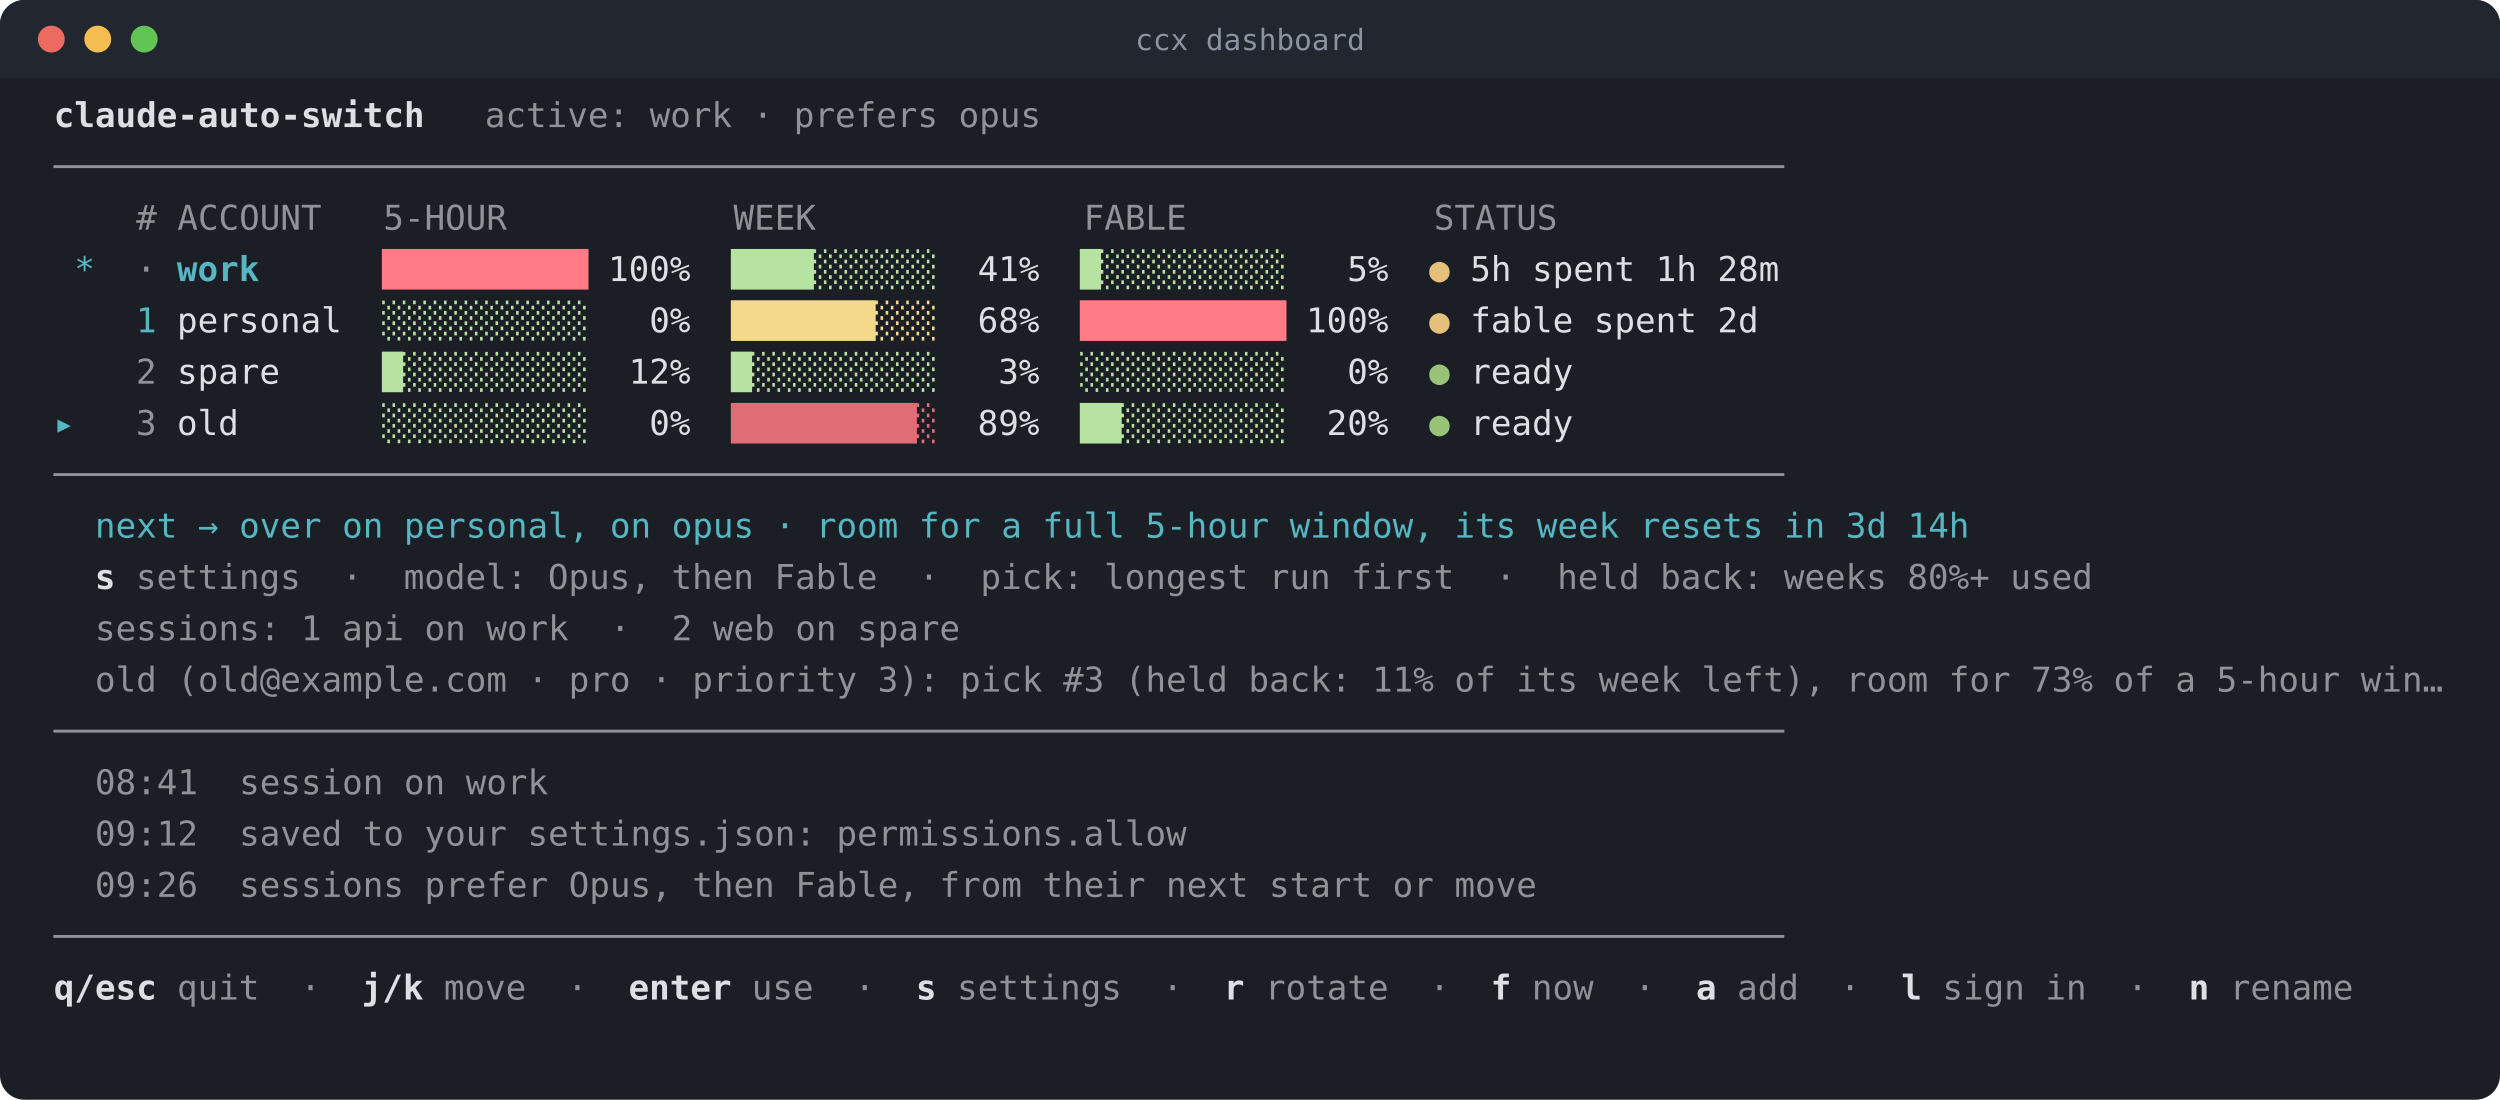
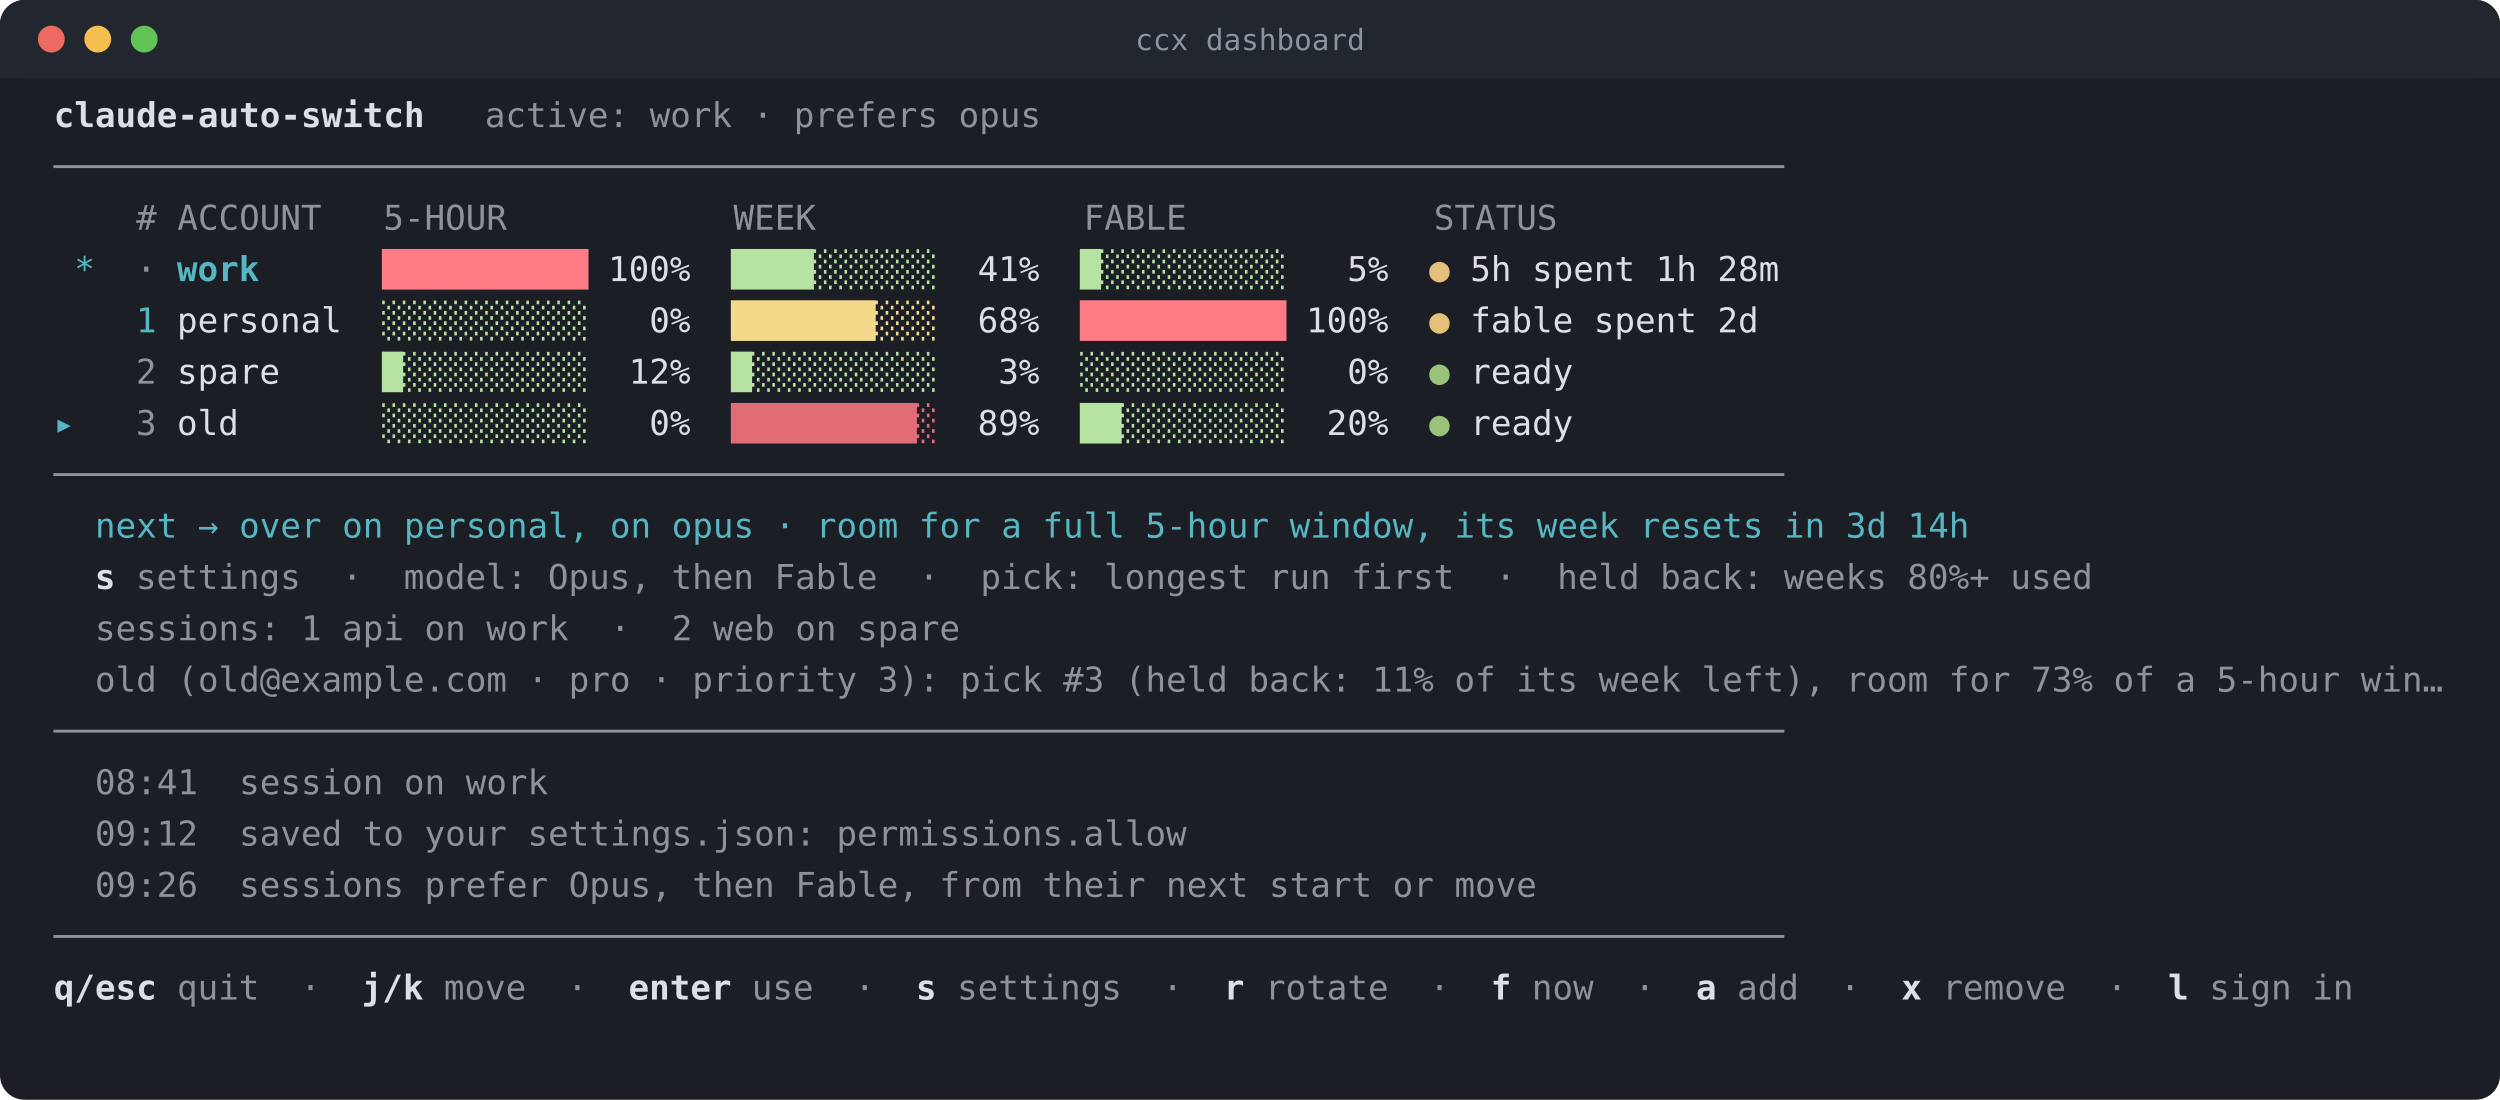
<svg xmlns="http://www.w3.org/2000/svg" width="1023" height="450" viewBox="0 0 1023 450" font-family="ui-monospace, SFMono-Regular, Menlo, Consolas, 'DejaVu Sans Mono', monospace" font-size="14">
  <rect width="1023" height="450" rx="10" fill="#1b1e24" />
  <rect width="1023" height="32" rx="10" fill="#22262e" />
  <rect y="22" width="1023" height="10" fill="#22262e" />
  <circle cx="21" cy="16" r="5.5" fill="#ec6a5f" />
  <circle cx="40" cy="16" r="5.5" fill="#f4bf50" />
  <circle cx="59" cy="16" r="5.5" fill="#61c454" />
  <text x="511.5" y="20.5" fill="#8b93a1" font-size="12" text-anchor="middle">ccx dashboard</text>
  <text x="22.0" y="52" fill="#dcdfe4" font-weight="600" xml:space="preserve">claude-auto-switch</text>
  <text x="198.4" y="52" fill="#dcdfe4" opacity="0.6" xml:space="preserve">active: work · prefers opus</text>
  <text x="22.0" y="73" fill="#dcdfe4" opacity="0.6" xml:space="preserve">────────────────────────────────────────────────────────────────────────────────────</text>
  <text x="22.0" y="94" fill="#dcdfe4" opacity="0.6" xml:space="preserve">    # ACCOUNT   5-HOUR           WEEK             FABLE            STATUS</text>
  <text x="30.4" y="115" fill="#56b6c2" xml:space="preserve">*</text>
  <text x="47.2" y="115" fill="#dcdfe4" opacity="0.6" xml:space="preserve"> ·</text>
  <text x="72.4" y="115" fill="#56b6c2" font-weight="600" xml:space="preserve">work    </text>
  <text x="156.4" y="115" fill="#ff7b86" xml:space="preserve">██████████</text>
  <text x="240.4" y="115" fill="#dcdfe4" xml:space="preserve"> 100%  </text>
  <text x="299.2" y="115" fill="#b6e3a1" xml:space="preserve">████░░░░░░</text>
  <text x="383.2" y="115" fill="#dcdfe4" xml:space="preserve">  41%  </text>
  <text x="442.0" y="115" fill="#b6e3a1" xml:space="preserve">█░░░░░░░░░</text>
  <text x="526.0" y="115" fill="#dcdfe4" xml:space="preserve">   5%  </text>
  <text x="584.8" y="115" fill="#e5c07b" xml:space="preserve">●</text>
  <text x="593.2" y="115" fill="#dcdfe4" xml:space="preserve"> 5h spent 1h 28m</text>
  <text x="47.2" y="136" fill="#56b6c2" xml:space="preserve"> 1</text>
  <text x="64.0" y="136" fill="#dcdfe4" xml:space="preserve"> personal  </text>
  <text x="156.4" y="136" fill="#b6e3a1" xml:space="preserve">░░░░░░░░░░</text>
  <text x="240.4" y="136" fill="#dcdfe4" xml:space="preserve">   0%  </text>
  <text x="299.2" y="136" fill="#f5d98b" xml:space="preserve">███████░░░</text>
  <text x="383.2" y="136" fill="#dcdfe4" xml:space="preserve">  68%  </text>
  <text x="442.0" y="136" fill="#ff7b86" xml:space="preserve">██████████</text>
  <text x="526.0" y="136" fill="#dcdfe4" xml:space="preserve"> 100%  </text>
  <text x="584.8" y="136" fill="#e5c07b" xml:space="preserve">●</text>
  <text x="593.2" y="136" fill="#dcdfe4" xml:space="preserve"> fable spent 2d</text>
  <text x="47.2" y="157" fill="#dcdfe4" opacity="0.6" xml:space="preserve"> 2</text>
  <text x="64.0" y="157" fill="#dcdfe4" xml:space="preserve"> spare     </text>
  <text x="156.4" y="157" fill="#b6e3a1" xml:space="preserve">█░░░░░░░░░</text>
  <text x="240.4" y="157" fill="#dcdfe4" xml:space="preserve">  12%  </text>
  <text x="299.2" y="157" fill="#b6e3a1" xml:space="preserve">█░░░░░░░░░</text>
  <text x="383.2" y="157" fill="#dcdfe4" xml:space="preserve">   3%  </text>
  <text x="442.0" y="157" fill="#b6e3a1" xml:space="preserve">░░░░░░░░░░</text>
  <text x="526.0" y="157" fill="#dcdfe4" xml:space="preserve">   0%  </text>
  <text x="584.8" y="157" fill="#98c379" xml:space="preserve">●</text>
  <text x="593.2" y="157" fill="#dcdfe4" xml:space="preserve"> ready</text>
  <text x="22.0" y="178" fill="#56b6c2" xml:space="preserve">▸</text>
  <text x="47.2" y="178" fill="#dcdfe4" opacity="0.6" xml:space="preserve"> 3</text>
  <text x="64.0" y="178" fill="#dcdfe4" xml:space="preserve"> old       </text>
  <text x="156.4" y="178" fill="#b6e3a1" xml:space="preserve">░░░░░░░░░░</text>
  <text x="240.4" y="178" fill="#dcdfe4" xml:space="preserve">   0%  </text>
  <text x="299.2" y="178" fill="#e06c75" xml:space="preserve">█████████░</text>
  <text x="383.2" y="178" fill="#dcdfe4" xml:space="preserve">  89%  </text>
  <text x="442.0" y="178" fill="#b6e3a1" xml:space="preserve">██░░░░░░░░</text>
  <text x="526.0" y="178" fill="#dcdfe4" xml:space="preserve">  20%  </text>
  <text x="584.8" y="178" fill="#98c379" xml:space="preserve">●</text>
  <text x="593.2" y="178" fill="#dcdfe4" xml:space="preserve"> ready</text>
  <text x="22.0" y="199" fill="#dcdfe4" opacity="0.6" xml:space="preserve">────────────────────────────────────────────────────────────────────────────────────</text>
  <text x="22.0" y="220" fill="#56b6c2" xml:space="preserve">  next → over on personal, on opus · room for a full 5-hour window, its week resets in 3d 14h</text>
  <text x="38.8" y="241" fill="#dcdfe4" font-weight="600" xml:space="preserve">s</text>
  <text x="47.2" y="241" fill="#dcdfe4" opacity="0.6" xml:space="preserve"> settings  ·  model: Opus, then Fable  ·  pick: longest run first  ·  held back: weeks 80%+ used</text>
  <text x="22.0" y="262" fill="#dcdfe4" opacity="0.6" xml:space="preserve">  sessions: 1 api on work  ·  2 web on spare</text>
  <text x="22.0" y="283" fill="#dcdfe4" opacity="0.6" xml:space="preserve">  old (old@example.com · pro · priority 3): pick #3 (held back: 11% of its week left), room for 73% of a 5-hour win…</text>
  <text x="22.0" y="304" fill="#dcdfe4" opacity="0.6" xml:space="preserve">────────────────────────────────────────────────────────────────────────────────────</text>
  <text x="22.0" y="325" fill="#dcdfe4" opacity="0.6" xml:space="preserve">  08:41  session on work</text>
  <text x="22.0" y="346" fill="#dcdfe4" opacity="0.6" xml:space="preserve">  09:12  saved to your settings.json: permissions.allow</text>
  <text x="22.0" y="367" fill="#dcdfe4" opacity="0.6" xml:space="preserve">  09:26  sessions prefer Opus, then Fable, from their next start or move</text>
  <text x="22.0" y="388" fill="#dcdfe4" opacity="0.6" xml:space="preserve">────────────────────────────────────────────────────────────────────────────────────</text>
  <text x="22.0" y="409" fill="#dcdfe4" font-weight="600" xml:space="preserve">q/esc</text>
  <text x="64.0" y="409" fill="#dcdfe4" opacity="0.6" xml:space="preserve"> quit</text>
  <text x="106.0" y="409" fill="#dcdfe4" opacity="0.6" xml:space="preserve">  ·  </text>
  <text x="148.0" y="409" fill="#dcdfe4" font-weight="600" xml:space="preserve">j/k</text>
  <text x="173.2" y="409" fill="#dcdfe4" opacity="0.6" xml:space="preserve"> move</text>
  <text x="215.2" y="409" fill="#dcdfe4" opacity="0.6" xml:space="preserve">  ·  </text>
  <text x="257.2" y="409" fill="#dcdfe4" font-weight="600" xml:space="preserve">enter</text>
  <text x="299.2" y="409" fill="#dcdfe4" opacity="0.6" xml:space="preserve"> use</text>
  <text x="332.8" y="409" fill="#dcdfe4" opacity="0.6" xml:space="preserve">  ·  </text>
  <text x="374.8" y="409" fill="#dcdfe4" font-weight="600" xml:space="preserve">s</text>
  <text x="383.2" y="409" fill="#dcdfe4" opacity="0.6" xml:space="preserve"> settings</text>
  <text x="458.8" y="409" fill="#dcdfe4" opacity="0.6" xml:space="preserve">  ·  </text>
  <text x="500.8" y="409" fill="#dcdfe4" font-weight="600" xml:space="preserve">r</text>
  <text x="509.2" y="409" fill="#dcdfe4" opacity="0.6" xml:space="preserve"> rotate</text>
  <text x="568.0" y="409" fill="#dcdfe4" opacity="0.6" xml:space="preserve">  ·  </text>
  <text x="610.0" y="409" fill="#dcdfe4" font-weight="600" xml:space="preserve">f</text>
  <text x="618.4" y="409" fill="#dcdfe4" opacity="0.6" xml:space="preserve"> now</text>
  <text x="652.0" y="409" fill="#dcdfe4" opacity="0.6" xml:space="preserve">  ·  </text>
  <text x="694.0" y="409" fill="#dcdfe4" font-weight="600" xml:space="preserve">a</text>
  <text x="702.4" y="409" fill="#dcdfe4" opacity="0.6" xml:space="preserve"> add</text>
  <text x="736.0" y="409" fill="#dcdfe4" opacity="0.6" xml:space="preserve">  ·  </text>
-   <text x="778.0" y="409" fill="#dcdfe4" font-weight="600" xml:space="preserve">l</text>
-   <text x="786.4" y="409" fill="#dcdfe4" opacity="0.6" xml:space="preserve"> sign in</text>
-   <text x="853.6" y="409" fill="#dcdfe4" opacity="0.6" xml:space="preserve">  ·  </text>
-   <text x="895.6" y="409" fill="#dcdfe4" font-weight="600" xml:space="preserve">n</text>
-   <text x="904.0" y="409" fill="#dcdfe4" opacity="0.6" xml:space="preserve"> rename</text>
+   <text x="778.0" y="409" fill="#dcdfe4" font-weight="600" xml:space="preserve">x</text>
+   <text x="786.4" y="409" fill="#dcdfe4" opacity="0.6" xml:space="preserve"> remove</text>
+   <text x="845.2" y="409" fill="#dcdfe4" opacity="0.6" xml:space="preserve">  ·  </text>
+   <text x="887.2" y="409" fill="#dcdfe4" font-weight="600" xml:space="preserve">l</text>
+   <text x="895.6" y="409" fill="#dcdfe4" opacity="0.6" xml:space="preserve"> sign in</text>
</svg>
